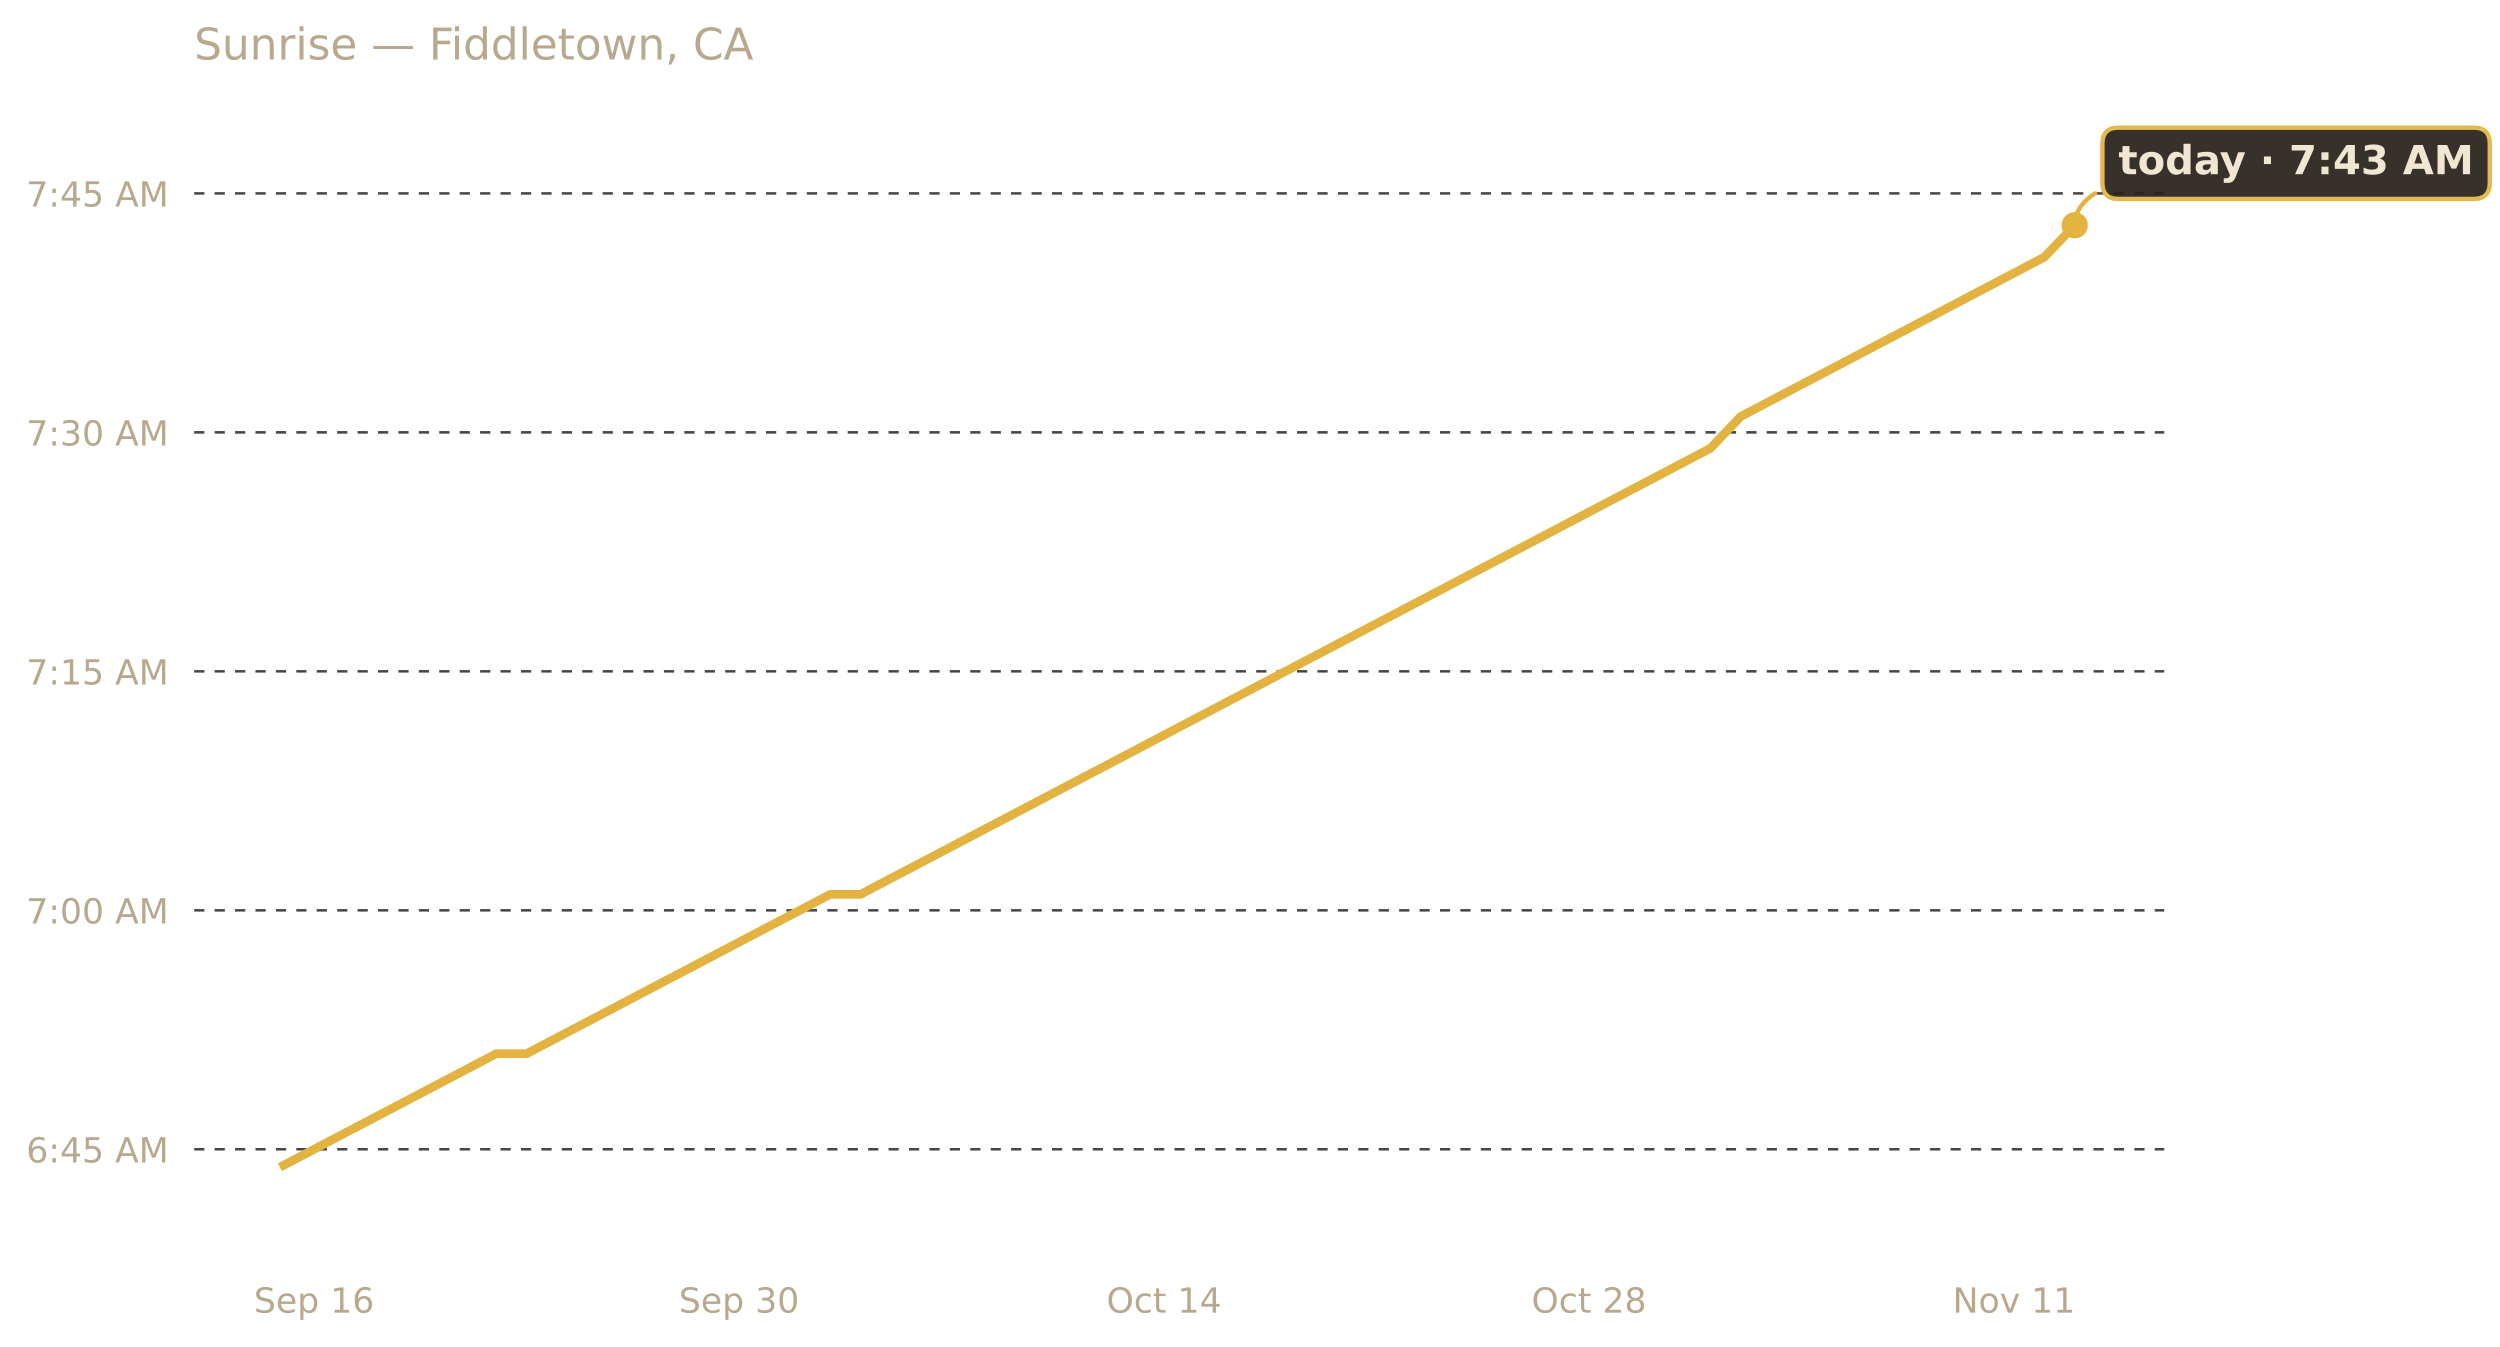
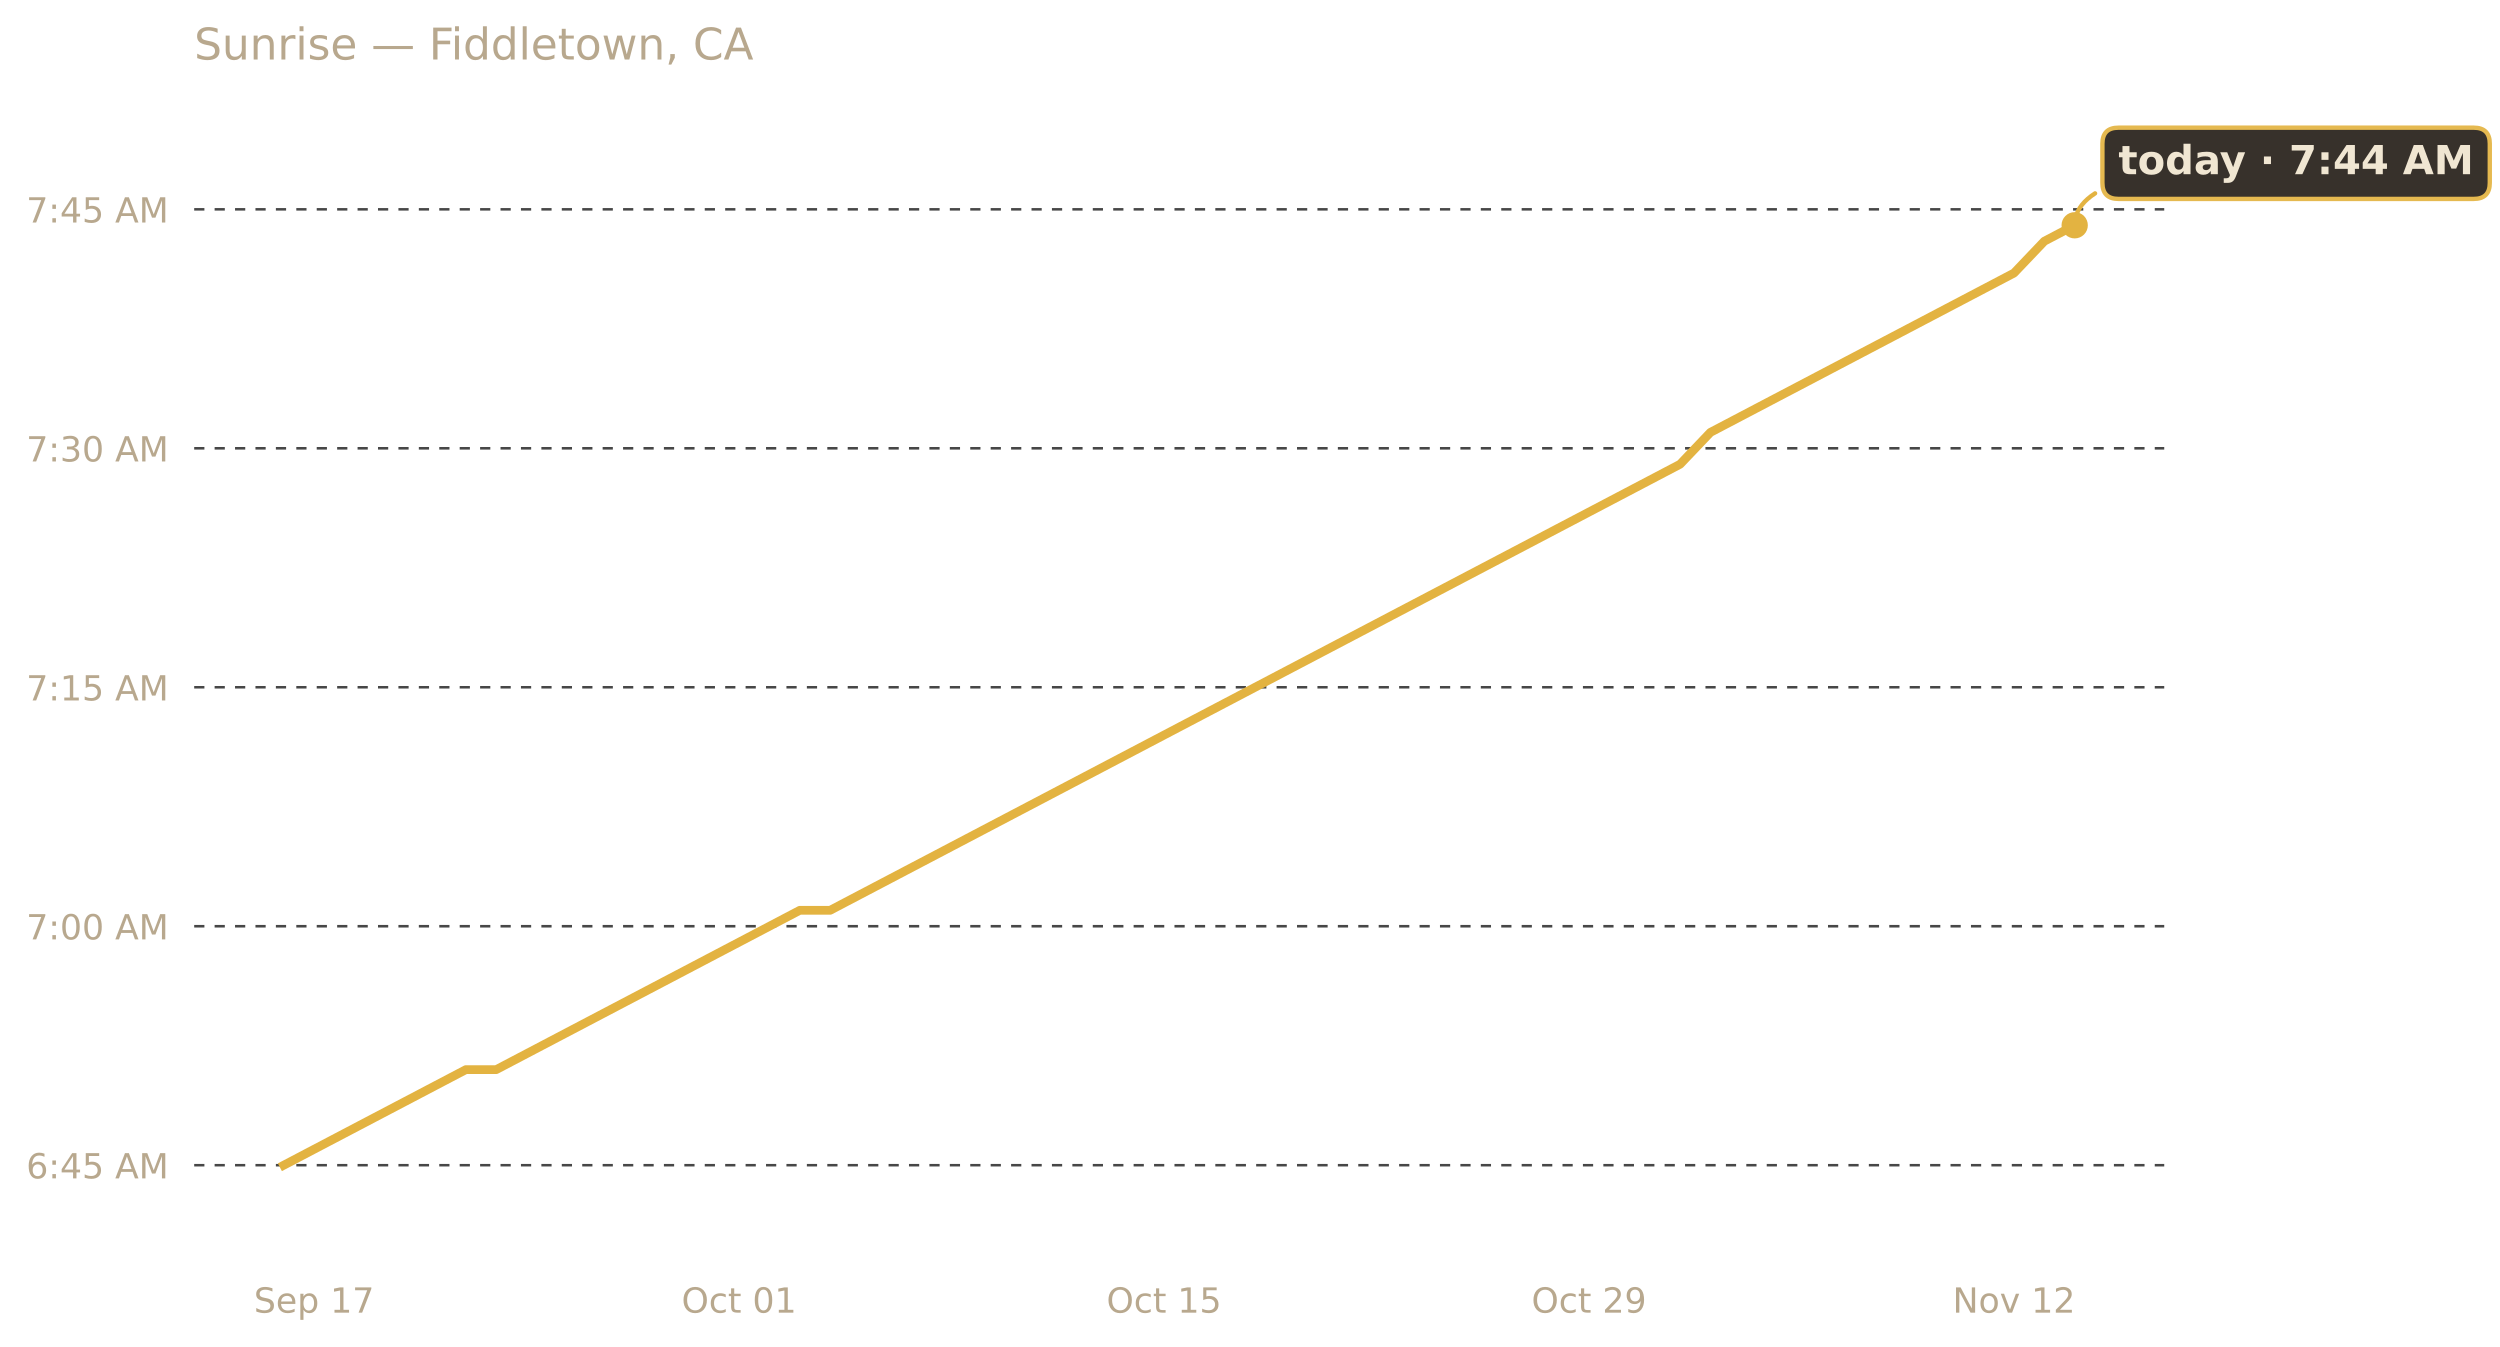
<svg xmlns="http://www.w3.org/2000/svg" xmlns:xlink="http://www.w3.org/1999/xlink" width="685.516pt" height="369.112pt" viewBox="0 0 685.516 369.112" version="1.1">
  <defs>
    <style type="text/css">*{stroke-linejoin: round; stroke-linecap: butt}</style>
  </defs>
  <g id="figure_1">
    <g id="patch_1">
      <path d="M 0 369.112  L 685.516 369.112  L 685.516 0  L 0 0  L 0 369.112  z " style="fill: none; opacity: 0" />
    </g>
    <g id="axes_1">
      <g id="patch_2">
        <path d="M 53.248 345.718  L 593.447 345.718  L 593.447 30.318  L 53.248 30.318  L 53.248 345.718  z " style="fill: none" />
      </g>
      <g id="matplotlib.axis_1">
        <g id="xtick_1">
          <g id="text_1">
            <g style="fill: #b8a88e" transform="translate(69.6183 359.9366) scale(0.095 -0.095)">
              <defs>
                <path id="DejaVuSans-53" d="M 3425 4513  L 3425 3897  Q 3066 4069 2747 4153  Q 2428 4238 2131 4238  Q 1616 4238 1336 4038  Q 1056 3838 1056 3469  Q 1056 3159 1242 3001  Q 1428 2844 1947 2747  L 2328 2669  Q 3034 2534 3370 2195  Q 3706 1856 3706 1288  Q 3706 609 3251 259  Q 2797 -91 1919 -91  Q 1588 -91 1214 -16  Q 841 59 441 206  L 441 856  Q 825 641 1194 531  Q 1563 422 1919 422  Q 2459 422 2753 634  Q 3047 847 3047 1241  Q 3047 1584 2836 1778  Q 2625 1972 2144 2069  L 1759 2144  Q 1053 2284 737 2584  Q 422 2884 422 3419  Q 422 4038 858 4394  Q 1294 4750 2059 4750  Q 2388 4750 2728 4690  Q 3069 4631 3425 4513  z " transform="scale(0.015625)" />
                <path id="DejaVuSans-65" d="M 3597 1894  L 3597 1613  L 953 1613  Q 991 1019 1311 708  Q 1631 397 2203 397  Q 2534 397 2845 478  Q 3156 559 3463 722  L 3463 178  Q 3153 47 2828 -22  Q 2503 -91 2169 -91  Q 1331 -91 842 396  Q 353 884 353 1716  Q 353 2575 817 3079  Q 1281 3584 2069 3584  Q 2775 3584 3186 3129  Q 3597 2675 3597 1894  z M 3022 2063  Q 3016 2534 2758 2815  Q 2500 3097 2075 3097  Q 1594 3097 1305 2825  Q 1016 2553 972 2059  L 3022 2063  z " transform="scale(0.015625)" />
                <path id="DejaVuSans-70" d="M 1159 525  L 1159 -1331  L 581 -1331  L 581 3500  L 1159 3500  L 1159 2969  Q 1341 3281 1617 3432  Q 1894 3584 2278 3584  Q 2916 3584 3314 3078  Q 3713 2572 3713 1747  Q 3713 922 3314 415  Q 2916 -91 2278 -91  Q 1894 -91 1617 61  Q 1341 213 1159 525  z M 3116 1747  Q 3116 2381 2855 2742  Q 2594 3103 2138 3103  Q 1681 3103 1420 2742  Q 1159 2381 1159 1747  Q 1159 1113 1420 752  Q 1681 391 2138 391  Q 2594 391 2855 752  Q 3116 1113 3116 1747  z " transform="scale(0.015625)" />
                <path id="DejaVuSans-20" transform="scale(0.015625)" />
                <path id="DejaVuSans-31" d="M 794 531  L 1825 531  L 1825 4091  L 703 3866  L 703 4441  L 1819 4666  L 2450 4666  L 2450 531  L 3481 531  L 3481 0  L 794 0  L 794 531  z " transform="scale(0.015625)" />
-                 <path id="DejaVuSans-36" d="M 2113 2584  Q 1688 2584 1439 2293  Q 1191 2003 1191 1497  Q 1191 994 1439 701  Q 1688 409 2113 409  Q 2538 409 2786 701  Q 3034 994 3034 1497  Q 3034 2003 2786 2293  Q 2538 2584 2113 2584  z M 3366 4563  L 3366 3988  Q 3128 4100 2886 4159  Q 2644 4219 2406 4219  Q 1781 4219 1451 3797  Q 1122 3375 1075 2522  Q 1259 2794 1537 2939  Q 1816 3084 2150 3084  Q 2853 3084 3261 2657  Q 3669 2231 3669 1497  Q 3669 778 3244 343  Q 2819 -91 2113 -91  Q 1303 -91 875 529  Q 447 1150 447 2328  Q 447 3434 972 4092  Q 1497 4750 2381 4750  Q 2619 4750 2861 4703  Q 3103 4656 3366 4563  z " transform="scale(0.015625)" />
+                 <path id="DejaVuSans-37" d="M 525 4666  L 3525 4666  L 3525 4397  L 1831 0  L 1172 0  L 2766 4134  L 525 4134  L 525 4666  z " transform="scale(0.015625)" />
              </defs>
              <use xlink:href="#DejaVuSans-53" />
              <use xlink:href="#DejaVuSans-65" x="63.477" />
              <use xlink:href="#DejaVuSans-70" x="125" />
              <use xlink:href="#DejaVuSans-20" x="188.477" />
              <use xlink:href="#DejaVuSans-31" x="220.264" />
-               <use xlink:href="#DejaVuSans-36" x="283.887" />
+               <use xlink:href="#DejaVuSans-37" x="283.887" />
            </g>
          </g>
        </g>
        <g id="xtick_2">
          <g id="text_2">
-             <g style="fill: #b8a88e" transform="translate(186.1481 359.9366) scale(0.095 -0.095)">
-               <defs>
-                 <path id="DejaVuSans-33" d="M 2597 2516  Q 3050 2419 3304 2112  Q 3559 1806 3559 1356  Q 3559 666 3084 287  Q 2609 -91 1734 -91  Q 1441 -91 1130 -33  Q 819 25 488 141  L 488 750  Q 750 597 1062 519  Q 1375 441 1716 441  Q 2309 441 2620 675  Q 2931 909 2931 1356  Q 2931 1769 2642 2001  Q 2353 2234 1838 2234  L 1294 2234  L 1294 2753  L 1863 2753  Q 2328 2753 2575 2939  Q 2822 3125 2822 3475  Q 2822 3834 2567 4026  Q 2313 4219 1838 4219  Q 1578 4219 1281 4162  Q 984 4106 628 3988  L 628 4550  Q 988 4650 1302 4700  Q 1616 4750 1894 4750  Q 2613 4750 3031 4423  Q 3450 4097 3450 3541  Q 3450 3153 3228 2886  Q 3006 2619 2597 2516  z " transform="scale(0.015625)" />
+             <g style="fill: #b8a88e" transform="translate(186.8889 359.9366) scale(0.095 -0.095)">
+               <defs>
+                 <path id="DejaVuSans-4f" d="M 2522 4238  Q 1834 4238 1429 3725  Q 1025 3213 1025 2328  Q 1025 1447 1429 934  Q 1834 422 2522 422  Q 3209 422 3611 934  Q 4013 1447 4013 2328  Q 4013 3213 3611 3725  Q 3209 4238 2522 4238  z M 2522 4750  Q 3503 4750 4090 4092  Q 4678 3434 4678 2328  Q 4678 1225 4090 567  Q 3503 -91 2522 -91  Q 1538 -91 948 565  Q 359 1222 359 2328  Q 359 3434 948 4092  Q 1538 4750 2522 4750  z " transform="scale(0.015625)" />
+                 <path id="DejaVuSans-63" d="M 3122 3366  L 3122 2828  Q 2878 2963 2633 3030  Q 2388 3097 2138 3097  Q 1578 3097 1268 2742  Q 959 2388 959 1747  Q 959 1106 1268 751  Q 1578 397 2138 397  Q 2388 397 2633 464  Q 2878 531 3122 666  L 3122 134  Q 2881 22 2623 -34  Q 2366 -91 2075 -91  Q 1284 -91 818 406  Q 353 903 353 1747  Q 353 2603 823 3093  Q 1294 3584 2113 3584  Q 2378 3584 2631 3529  Q 2884 3475 3122 3366  z " transform="scale(0.015625)" />
+                 <path id="DejaVuSans-74" d="M 1172 4494  L 1172 3500  L 2356 3500  L 2356 3053  L 1172 3053  L 1172 1153  Q 1172 725 1289 603  Q 1406 481 1766 481  L 2356 481  L 2356 0  L 1766 0  Q 1100 0 847 248  Q 594 497 594 1153  L 594 3053  L 172 3053  L 172 3500  L 594 3500  L 594 4494  L 1172 4494  z " transform="scale(0.015625)" />
                <path id="DejaVuSans-30" d="M 2034 4250  Q 1547 4250 1301 3770  Q 1056 3291 1056 2328  Q 1056 1369 1301 889  Q 1547 409 2034 409  Q 2525 409 2770 889  Q 3016 1369 3016 2328  Q 3016 3291 2770 3770  Q 2525 4250 2034 4250  z M 2034 4750  Q 2819 4750 3233 4129  Q 3647 3509 3647 2328  Q 3647 1150 3233 529  Q 2819 -91 2034 -91  Q 1250 -91 836 529  Q 422 1150 422 2328  Q 422 3509 836 4129  Q 1250 4750 2034 4750  z " transform="scale(0.015625)" />
              </defs>
-               <use xlink:href="#DejaVuSans-53" />
-               <use xlink:href="#DejaVuSans-65" x="63.477" />
-               <use xlink:href="#DejaVuSans-70" x="125" />
-               <use xlink:href="#DejaVuSans-20" x="188.477" />
-               <use xlink:href="#DejaVuSans-33" x="220.264" />
-               <use xlink:href="#DejaVuSans-30" x="283.887" />
+               <use xlink:href="#DejaVuSans-4f" />
+               <use xlink:href="#DejaVuSans-63" x="78.711" />
+               <use xlink:href="#DejaVuSans-74" x="133.691" />
+               <use xlink:href="#DejaVuSans-20" x="172.9" />
+               <use xlink:href="#DejaVuSans-30" x="204.688" />
+               <use xlink:href="#DejaVuSans-31" x="268.311" />
            </g>
          </g>
        </g>
        <g id="xtick_3">
          <g id="text_3">
            <g style="fill: #b8a88e" transform="translate(303.4187 359.9366) scale(0.095 -0.095)">
              <defs>
-                 <path id="DejaVuSans-4f" d="M 2522 4238  Q 1834 4238 1429 3725  Q 1025 3213 1025 2328  Q 1025 1447 1429 934  Q 1834 422 2522 422  Q 3209 422 3611 934  Q 4013 1447 4013 2328  Q 4013 3213 3611 3725  Q 3209 4238 2522 4238  z M 2522 4750  Q 3503 4750 4090 4092  Q 4678 3434 4678 2328  Q 4678 1225 4090 567  Q 3503 -91 2522 -91  Q 1538 -91 948 565  Q 359 1222 359 2328  Q 359 3434 948 4092  Q 1538 4750 2522 4750  z " transform="scale(0.015625)" />
-                 <path id="DejaVuSans-63" d="M 3122 3366  L 3122 2828  Q 2878 2963 2633 3030  Q 2388 3097 2138 3097  Q 1578 3097 1268 2742  Q 959 2388 959 1747  Q 959 1106 1268 751  Q 1578 397 2138 397  Q 2388 397 2633 464  Q 2878 531 3122 666  L 3122 134  Q 2881 22 2623 -34  Q 2366 -91 2075 -91  Q 1284 -91 818 406  Q 353 903 353 1747  Q 353 2603 823 3093  Q 1294 3584 2113 3584  Q 2378 3584 2631 3529  Q 2884 3475 3122 3366  z " transform="scale(0.015625)" />
-                 <path id="DejaVuSans-74" d="M 1172 4494  L 1172 3500  L 2356 3500  L 2356 3053  L 1172 3053  L 1172 1153  Q 1172 725 1289 603  Q 1406 481 1766 481  L 2356 481  L 2356 0  L 1766 0  Q 1100 0 847 248  Q 594 497 594 1153  L 594 3053  L 172 3053  L 172 3500  L 594 3500  L 594 4494  L 1172 4494  z " transform="scale(0.015625)" />
-                 <path id="DejaVuSans-34" d="M 2419 4116  L 825 1625  L 2419 1625  L 2419 4116  z M 2253 4666  L 3047 4666  L 3047 1625  L 3713 1625  L 3713 1100  L 3047 1100  L 3047 0  L 2419 0  L 2419 1100  L 313 1100  L 313 1709  L 2253 4666  z " transform="scale(0.015625)" />
+                 <path id="DejaVuSans-35" d="M 691 4666  L 3169 4666  L 3169 4134  L 1269 4134  L 1269 2991  Q 1406 3038 1543 3061  Q 1681 3084 1819 3084  Q 2600 3084 3056 2656  Q 3513 2228 3513 1497  Q 3513 744 3044 326  Q 2575 -91 1722 -91  Q 1428 -91 1123 -41  Q 819 9 494 109  L 494 744  Q 775 591 1075 516  Q 1375 441 1709 441  Q 2250 441 2565 725  Q 2881 1009 2881 1497  Q 2881 1984 2565 2268  Q 2250 2553 1709 2553  Q 1456 2553 1204 2497  Q 953 2441 691 2322  L 691 4666  z " transform="scale(0.015625)" />
              </defs>
              <use xlink:href="#DejaVuSans-4f" />
              <use xlink:href="#DejaVuSans-63" x="78.711" />
              <use xlink:href="#DejaVuSans-74" x="133.691" />
              <use xlink:href="#DejaVuSans-20" x="172.9" />
              <use xlink:href="#DejaVuSans-31" x="204.688" />
-               <use xlink:href="#DejaVuSans-34" x="268.311" />
+               <use xlink:href="#DejaVuSans-35" x="268.311" />
            </g>
          </g>
        </g>
        <g id="xtick_4">
          <g id="text_4">
            <g style="fill: #b8a88e" transform="translate(419.9486 359.9366) scale(0.095 -0.095)">
              <defs>
                <path id="DejaVuSans-32" d="M 1228 531  L 3431 531  L 3431 0  L 469 0  L 469 531  Q 828 903 1448 1529  Q 2069 2156 2228 2338  Q 2531 2678 2651 2914  Q 2772 3150 2772 3378  Q 2772 3750 2511 3984  Q 2250 4219 1831 4219  Q 1534 4219 1204 4116  Q 875 4013 500 3803  L 500 4441  Q 881 4594 1212 4672  Q 1544 4750 1819 4750  Q 2544 4750 2975 4387  Q 3406 4025 3406 3419  Q 3406 3131 3298 2873  Q 3191 2616 2906 2266  Q 2828 2175 2409 1742  Q 1991 1309 1228 531  z " transform="scale(0.015625)" />
-                 <path id="DejaVuSans-38" d="M 2034 2216  Q 1584 2216 1326 1975  Q 1069 1734 1069 1313  Q 1069 891 1326 650  Q 1584 409 2034 409  Q 2484 409 2743 651  Q 3003 894 3003 1313  Q 3003 1734 2745 1975  Q 2488 2216 2034 2216  z M 1403 2484  Q 997 2584 770 2862  Q 544 3141 544 3541  Q 544 4100 942 4425  Q 1341 4750 2034 4750  Q 2731 4750 3128 4425  Q 3525 4100 3525 3541  Q 3525 3141 3298 2862  Q 3072 2584 2669 2484  Q 3125 2378 3379 2068  Q 3634 1759 3634 1313  Q 3634 634 3220 271  Q 2806 -91 2034 -91  Q 1263 -91 848 271  Q 434 634 434 1313  Q 434 1759 690 2068  Q 947 2378 1403 2484  z M 1172 3481  Q 1172 3119 1398 2916  Q 1625 2713 2034 2713  Q 2441 2713 2670 2916  Q 2900 3119 2900 3481  Q 2900 3844 2670 4047  Q 2441 4250 2034 4250  Q 1625 4250 1398 4047  Q 1172 3844 1172 3481  z " transform="scale(0.015625)" />
+                 <path id="DejaVuSans-39" d="M 703 97  L 703 672  Q 941 559 1184 500  Q 1428 441 1663 441  Q 2288 441 2617 861  Q 2947 1281 2994 2138  Q 2813 1869 2534 1725  Q 2256 1581 1919 1581  Q 1219 1581 811 2004  Q 403 2428 403 3163  Q 403 3881 828 4315  Q 1253 4750 1959 4750  Q 2769 4750 3195 4129  Q 3622 3509 3622 2328  Q 3622 1225 3098 567  Q 2575 -91 1691 -91  Q 1453 -91 1209 -44  Q 966 3 703 97  z M 1959 2075  Q 2384 2075 2632 2365  Q 2881 2656 2881 3163  Q 2881 3666 2632 3958  Q 2384 4250 1959 4250  Q 1534 4250 1286 3958  Q 1038 3666 1038 3163  Q 1038 2656 1286 2365  Q 1534 2075 1959 2075  z " transform="scale(0.015625)" />
              </defs>
              <use xlink:href="#DejaVuSans-4f" />
              <use xlink:href="#DejaVuSans-63" x="78.711" />
              <use xlink:href="#DejaVuSans-74" x="133.691" />
              <use xlink:href="#DejaVuSans-20" x="172.9" />
              <use xlink:href="#DejaVuSans-32" x="204.688" />
-               <use xlink:href="#DejaVuSans-38" x="268.311" />
+               <use xlink:href="#DejaVuSans-39" x="268.311" />
            </g>
          </g>
        </g>
        <g id="xtick_5">
          <g id="text_5">
            <g style="fill: #b8a88e" transform="translate(535.42 359.9366) scale(0.095 -0.095)">
              <defs>
                <path id="DejaVuSans-4e" d="M 628 4666  L 1478 4666  L 3547 763  L 3547 4666  L 4159 4666  L 4159 0  L 3309 0  L 1241 3903  L 1241 0  L 628 0  L 628 4666  z " transform="scale(0.015625)" />
                <path id="DejaVuSans-6f" d="M 1959 3097  Q 1497 3097 1228 2736  Q 959 2375 959 1747  Q 959 1119 1226 758  Q 1494 397 1959 397  Q 2419 397 2687 759  Q 2956 1122 2956 1747  Q 2956 2369 2687 2733  Q 2419 3097 1959 3097  z M 1959 3584  Q 2709 3584 3137 3096  Q 3566 2609 3566 1747  Q 3566 888 3137 398  Q 2709 -91 1959 -91  Q 1206 -91 779 398  Q 353 888 353 1747  Q 353 2609 779 3096  Q 1206 3584 1959 3584  z " transform="scale(0.015625)" />
                <path id="DejaVuSans-76" d="M 191 3500  L 800 3500  L 1894 563  L 2988 3500  L 3597 3500  L 2284 0  L 1503 0  L 191 3500  z " transform="scale(0.015625)" />
              </defs>
              <use xlink:href="#DejaVuSans-4e" />
              <use xlink:href="#DejaVuSans-6f" x="74.805" />
              <use xlink:href="#DejaVuSans-76" x="135.986" />
              <use xlink:href="#DejaVuSans-20" x="195.166" />
              <use xlink:href="#DejaVuSans-31" x="226.953" />
-               <use xlink:href="#DejaVuSans-31" x="290.576" />
+               <use xlink:href="#DejaVuSans-32" x="290.576" />
            </g>
          </g>
        </g>
      </g>
      <g id="matplotlib.axis_2">
        <g id="ytick_1">
          <g id="line2d_1">
-             <path d="M 53.248 315.139  L 593.447 315.139  " clip-path="url(#p222e9ce7f9)" style="fill: none; stroke-dasharray: 2.8,2.8; stroke-dashoffset: 0; stroke: #474747; stroke-width: 0.7" />
+             <path d="M 53.248 319.508  L 593.447 319.508  " clip-path="url(#pe369f963b2)" style="fill: none; stroke-dasharray: 2.8,2.8; stroke-dashoffset: 0; stroke: #474747; stroke-width: 0.7" />
          </g>
          <g id="text_6">
-             <g style="fill: #b8a88e" transform="translate(7.2 318.7484) scale(0.095 -0.095)">
-               <defs>
+             <g style="fill: #b8a88e" transform="translate(7.2 323.1169) scale(0.095 -0.095)">
+               <defs>
+                 <path id="DejaVuSans-36" d="M 2113 2584  Q 1688 2584 1439 2293  Q 1191 2003 1191 1497  Q 1191 994 1439 701  Q 1688 409 2113 409  Q 2538 409 2786 701  Q 3034 994 3034 1497  Q 3034 2003 2786 2293  Q 2538 2584 2113 2584  z M 3366 4563  L 3366 3988  Q 3128 4100 2886 4159  Q 2644 4219 2406 4219  Q 1781 4219 1451 3797  Q 1122 3375 1075 2522  Q 1259 2794 1537 2939  Q 1816 3084 2150 3084  Q 2853 3084 3261 2657  Q 3669 2231 3669 1497  Q 3669 778 3244 343  Q 2819 -91 2113 -91  Q 1303 -91 875 529  Q 447 1150 447 2328  Q 447 3434 972 4092  Q 1497 4750 2381 4750  Q 2619 4750 2861 4703  Q 3103 4656 3366 4563  z " transform="scale(0.015625)" />
                <path id="DejaVuSans-3a" d="M 750 794  L 1409 794  L 1409 0  L 750 0  L 750 794  z M 750 3309  L 1409 3309  L 1409 2516  L 750 2516  L 750 3309  z " transform="scale(0.015625)" />
-                 <path id="DejaVuSans-35" d="M 691 4666  L 3169 4666  L 3169 4134  L 1269 4134  L 1269 2991  Q 1406 3038 1543 3061  Q 1681 3084 1819 3084  Q 2600 3084 3056 2656  Q 3513 2228 3513 1497  Q 3513 744 3044 326  Q 2575 -91 1722 -91  Q 1428 -91 1123 -41  Q 819 9 494 109  L 494 744  Q 775 591 1075 516  Q 1375 441 1709 441  Q 2250 441 2565 725  Q 2881 1009 2881 1497  Q 2881 1984 2565 2268  Q 2250 2553 1709 2553  Q 1456 2553 1204 2497  Q 953 2441 691 2322  L 691 4666  z " transform="scale(0.015625)" />
+                 <path id="DejaVuSans-34" d="M 2419 4116  L 825 1625  L 2419 1625  L 2419 4116  z M 2253 4666  L 3047 4666  L 3047 1625  L 3713 1625  L 3713 1100  L 3047 1100  L 3047 0  L 2419 0  L 2419 1100  L 313 1100  L 313 1709  L 2253 4666  z " transform="scale(0.015625)" />
                <path id="DejaVuSans-41" d="M 2188 4044  L 1331 1722  L 3047 1722  L 2188 4044  z M 1831 4666  L 2547 4666  L 4325 0  L 3669 0  L 3244 1197  L 1141 1197  L 716 0  L 50 0  L 1831 4666  z " transform="scale(0.015625)" />
                <path id="DejaVuSans-4d" d="M 628 4666  L 1569 4666  L 2759 1491  L 3956 4666  L 4897 4666  L 4897 0  L 4281 0  L 4281 4097  L 3078 897  L 2444 897  L 1241 4097  L 1241 0  L 628 0  L 628 4666  z " transform="scale(0.015625)" />
              </defs>
              <use xlink:href="#DejaVuSans-36" />
              <use xlink:href="#DejaVuSans-3a" x="63.623" />
              <use xlink:href="#DejaVuSans-34" x="97.314" />
              <use xlink:href="#DejaVuSans-35" x="160.938" />
              <use xlink:href="#DejaVuSans-20" x="224.561" />
              <use xlink:href="#DejaVuSans-41" x="256.348" />
              <use xlink:href="#DejaVuSans-4d" x="324.756" />
            </g>
          </g>
        </g>
        <g id="ytick_2">
          <g id="line2d_2">
-             <path d="M 53.248 249.613  L 593.447 249.613  " clip-path="url(#p222e9ce7f9)" style="fill: none; stroke-dasharray: 2.8,2.8; stroke-dashoffset: 0; stroke: #474747; stroke-width: 0.7" />
+             <path d="M 53.248 253.981  L 593.447 253.981  " clip-path="url(#pe369f963b2)" style="fill: none; stroke-dasharray: 2.8,2.8; stroke-dashoffset: 0; stroke: #474747; stroke-width: 0.7" />
          </g>
          <g id="text_7">
-             <g style="fill: #b8a88e" transform="translate(7.2 253.2221) scale(0.095 -0.095)">
-               <defs>
-                 <path id="DejaVuSans-37" d="M 525 4666  L 3525 4666  L 3525 4397  L 1831 0  L 1172 0  L 2766 4134  L 525 4134  L 525 4666  z " transform="scale(0.015625)" />
-               </defs>
+             <g style="fill: #b8a88e" transform="translate(7.2 257.5905) scale(0.095 -0.095)">
              <use xlink:href="#DejaVuSans-37" />
              <use xlink:href="#DejaVuSans-3a" x="63.623" />
              <use xlink:href="#DejaVuSans-30" x="97.314" />
              <use xlink:href="#DejaVuSans-30" x="160.938" />
              <use xlink:href="#DejaVuSans-20" x="224.561" />
              <use xlink:href="#DejaVuSans-41" x="256.348" />
              <use xlink:href="#DejaVuSans-4d" x="324.756" />
            </g>
          </g>
        </g>
        <g id="ytick_3">
          <g id="line2d_3">
-             <path d="M 53.248 184.087  L 593.447 184.087  " clip-path="url(#p222e9ce7f9)" style="fill: none; stroke-dasharray: 2.8,2.8; stroke-dashoffset: 0; stroke: #474747; stroke-width: 0.7" />
+             <path d="M 53.248 188.455  L 593.447 188.455  " clip-path="url(#pe369f963b2)" style="fill: none; stroke-dasharray: 2.8,2.8; stroke-dashoffset: 0; stroke: #474747; stroke-width: 0.7" />
          </g>
          <g id="text_8">
-             <g style="fill: #b8a88e" transform="translate(7.2 187.6958) scale(0.095 -0.095)">
+             <g style="fill: #b8a88e" transform="translate(7.2 192.0642) scale(0.095 -0.095)">
              <use xlink:href="#DejaVuSans-37" />
              <use xlink:href="#DejaVuSans-3a" x="63.623" />
              <use xlink:href="#DejaVuSans-31" x="97.314" />
              <use xlink:href="#DejaVuSans-35" x="160.938" />
              <use xlink:href="#DejaVuSans-20" x="224.561" />
              <use xlink:href="#DejaVuSans-41" x="256.348" />
              <use xlink:href="#DejaVuSans-4d" x="324.756" />
            </g>
          </g>
        </g>
        <g id="ytick_4">
          <g id="line2d_4">
-             <path d="M 53.248 118.56  L 593.447 118.56  " clip-path="url(#p222e9ce7f9)" style="fill: none; stroke-dasharray: 2.8,2.8; stroke-dashoffset: 0; stroke: #474747; stroke-width: 0.7" />
+             <path d="M 53.248 122.929  L 593.447 122.929  " clip-path="url(#pe369f963b2)" style="fill: none; stroke-dasharray: 2.8,2.8; stroke-dashoffset: 0; stroke: #474747; stroke-width: 0.7" />
          </g>
          <g id="text_9">
-             <g style="fill: #b8a88e" transform="translate(7.2 122.1695) scale(0.095 -0.095)">
+             <g style="fill: #b8a88e" transform="translate(7.2 126.5379) scale(0.095 -0.095)">
+               <defs>
+                 <path id="DejaVuSans-33" d="M 2597 2516  Q 3050 2419 3304 2112  Q 3559 1806 3559 1356  Q 3559 666 3084 287  Q 2609 -91 1734 -91  Q 1441 -91 1130 -33  Q 819 25 488 141  L 488 750  Q 750 597 1062 519  Q 1375 441 1716 441  Q 2309 441 2620 675  Q 2931 909 2931 1356  Q 2931 1769 2642 2001  Q 2353 2234 1838 2234  L 1294 2234  L 1294 2753  L 1863 2753  Q 2328 2753 2575 2939  Q 2822 3125 2822 3475  Q 2822 3834 2567 4026  Q 2313 4219 1838 4219  Q 1578 4219 1281 4162  Q 984 4106 628 3988  L 628 4550  Q 988 4650 1302 4700  Q 1616 4750 1894 4750  Q 2613 4750 3031 4423  Q 3450 4097 3450 3541  Q 3450 3153 3228 2886  Q 3006 2619 2597 2516  z " transform="scale(0.015625)" />
+               </defs>
              <use xlink:href="#DejaVuSans-37" />
              <use xlink:href="#DejaVuSans-3a" x="63.623" />
              <use xlink:href="#DejaVuSans-33" x="97.314" />
              <use xlink:href="#DejaVuSans-30" x="160.938" />
              <use xlink:href="#DejaVuSans-20" x="224.561" />
              <use xlink:href="#DejaVuSans-41" x="256.348" />
              <use xlink:href="#DejaVuSans-4d" x="324.756" />
            </g>
          </g>
        </g>
        <g id="ytick_5">
          <g id="line2d_5">
-             <path d="M 53.248 53.034  L 593.447 53.034  " clip-path="url(#p222e9ce7f9)" style="fill: none; stroke-dasharray: 2.8,2.8; stroke-dashoffset: 0; stroke: #474747; stroke-width: 0.7" />
+             <path d="M 53.248 57.402  L 593.447 57.402  " clip-path="url(#pe369f963b2)" style="fill: none; stroke-dasharray: 2.8,2.8; stroke-dashoffset: 0; stroke: #474747; stroke-width: 0.7" />
          </g>
          <g id="text_10">
-             <g style="fill: #b8a88e" transform="translate(7.2 56.64317) scale(0.095 -0.095)">
+             <g style="fill: #b8a88e" transform="translate(7.2 61.01159) scale(0.095 -0.095)">
              <use xlink:href="#DejaVuSans-37" />
              <use xlink:href="#DejaVuSans-3a" x="63.623" />
              <use xlink:href="#DejaVuSans-34" x="97.314" />
              <use xlink:href="#DejaVuSans-35" x="160.938" />
              <use xlink:href="#DejaVuSans-20" x="224.561" />
              <use xlink:href="#DejaVuSans-41" x="256.348" />
              <use xlink:href="#DejaVuSans-4d" x="324.756" />
            </g>
          </g>
        </g>
      </g>
      <g id="line2d_6">
-         <path d="M 77.802 319.508  L 86.126 315.139  L 94.45 310.771  L 102.773 306.402  L 111.097 302.034  L 119.42 297.665  L 127.744 293.297  L 136.067 288.929  L 144.391 288.929  L 152.715 284.56  L 161.038 280.192  L 169.362 275.823  L 177.685 271.455  L 186.009 267.087  L 194.332 262.718  L 202.656 258.35  L 210.979 253.981  L 219.303 249.613  L 227.627 245.244  L 235.95 245.244  L 244.274 240.876  L 252.597 236.508  L 260.921 232.139  L 269.244 227.771  L 277.568 223.402  L 285.891 219.034  L 294.215 214.665  L 302.539 210.297  L 310.862 205.929  L 319.186 201.56  L 327.509 197.192  L 335.833 192.823  L 344.156 188.455  L 352.48 184.087  L 360.804 179.718  L 369.127 175.35  L 377.451 170.981  L 385.774 166.613  L 394.098 162.244  L 402.421 157.876  L 410.745 153.508  L 419.068 149.139  L 427.392 144.771  L 435.716 140.402  L 444.039 136.034  L 452.363 131.665  L 460.686 127.297  L 469.01 122.929  L 477.333 114.192  L 485.657 109.823  L 493.981 105.455  L 502.304 101.087  L 510.628 96.718  L 518.951 92.35  L 527.275 87.981  L 535.598 83.613  L 543.922 79.244  L 552.245 74.876  L 560.569 70.508  L 568.893 61.771  " clip-path="url(#p222e9ce7f9)" style="fill: none; stroke: #e3b341; stroke-width: 2.4; stroke-linecap: square" />
+         <path d="M 77.802 319.508  L 86.126 315.139  L 94.45 310.771  L 102.773 306.402  L 111.097 302.034  L 119.42 297.665  L 127.744 293.297  L 136.067 293.297  L 144.391 288.929  L 152.715 284.56  L 161.038 280.192  L 169.362 275.823  L 177.685 271.455  L 186.009 267.087  L 194.332 262.718  L 202.656 258.35  L 210.979 253.981  L 219.303 249.613  L 227.627 249.613  L 235.95 245.244  L 244.274 240.876  L 252.597 236.508  L 260.921 232.139  L 269.244 227.771  L 277.568 223.402  L 285.891 219.034  L 294.215 214.665  L 302.539 210.297  L 310.862 205.929  L 319.186 201.56  L 327.509 197.192  L 335.833 192.823  L 344.156 188.455  L 352.48 184.087  L 360.804 179.718  L 369.127 175.35  L 377.451 170.981  L 385.774 166.613  L 394.098 162.244  L 402.421 157.876  L 410.745 153.508  L 419.068 149.139  L 427.392 144.771  L 435.716 140.402  L 444.039 136.034  L 452.363 131.665  L 460.686 127.297  L 469.01 118.56  L 477.333 114.192  L 485.657 109.823  L 493.981 105.455  L 502.304 101.087  L 510.628 96.718  L 518.951 92.35  L 527.275 87.981  L 535.598 83.613  L 543.922 79.244  L 552.245 74.876  L 560.569 66.139  L 568.893 61.771  " clip-path="url(#pe369f963b2)" style="fill: none; stroke: #e3b341; stroke-width: 2.4; stroke-linecap: square" />
      </g>
      <g id="patch_3">
        <path d="M 574.481 53.024  Q 570.003 55.902 569.113 59.783  " style="fill: none; stroke: #e3b341; stroke-width: 1.2; stroke-linecap: round" />
      </g>
      <g id="text_11">
        <g id="patch_4">
          <path d="M 580.893 54.544  L 678.316 54.544  Q 682.716 54.544 682.716 50.144  L 682.716 39.412  Q 682.716 35.012 678.316 35.012  L 580.893 35.012  Q 576.493 35.012 576.493 39.412  L 576.493 50.144  Q 576.493 54.544 580.893 54.544  z " style="fill: #262019; opacity: 0.92; stroke: #e3b341; stroke-width: 1.2; stroke-linejoin: miter" />
        </g>
        <g style="fill: #f0e6d2" transform="translate(580.8926 47.77076) scale(0.11 -0.11)">
          <defs>
            <path id="DejaVuSans-Bold-74" d="M 1759 4494  L 1759 3500  L 2913 3500  L 2913 2700  L 1759 2700  L 1759 1216  Q 1759 972 1856 886  Q 1953 800 2241 800  L 2816 800  L 2816 0  L 1856 0  Q 1194 0 917 276  Q 641 553 641 1216  L 641 2700  L 84 2700  L 84 3500  L 641 3500  L 641 4494  L 1759 4494  z " transform="scale(0.015625)" />
            <path id="DejaVuSans-Bold-6f" d="M 2203 2784  Q 1831 2784 1636 2517  Q 1441 2250 1441 1747  Q 1441 1244 1636 976  Q 1831 709 2203 709  Q 2569 709 2762 976  Q 2956 1244 2956 1747  Q 2956 2250 2762 2517  Q 2569 2784 2203 2784  z M 2203 3584  Q 3106 3584 3614 3096  Q 4122 2609 4122 1747  Q 4122 884 3614 396  Q 3106 -91 2203 -91  Q 1297 -91 786 396  Q 275 884 275 1747  Q 275 2609 786 3096  Q 1297 3584 2203 3584  z " transform="scale(0.015625)" />
            <path id="DejaVuSans-Bold-64" d="M 2919 2988  L 2919 4863  L 4044 4863  L 4044 0  L 2919 0  L 2919 506  Q 2688 197 2409 53  Q 2131 -91 1766 -91  Q 1119 -91 703 423  Q 288 938 288 1747  Q 288 2556 703 3070  Q 1119 3584 1766 3584  Q 2128 3584 2408 3439  Q 2688 3294 2919 2988  z M 2181 722  Q 2541 722 2730 984  Q 2919 1247 2919 1747  Q 2919 2247 2730 2509  Q 2541 2772 2181 2772  Q 1825 2772 1636 2509  Q 1447 2247 1447 1747  Q 1447 1247 1636 984  Q 1825 722 2181 722  z " transform="scale(0.015625)" />
            <path id="DejaVuSans-Bold-61" d="M 2106 1575  Q 1756 1575 1579 1456  Q 1403 1338 1403 1106  Q 1403 894 1545 773  Q 1688 653 1941 653  Q 2256 653 2472 879  Q 2688 1106 2688 1447  L 2688 1575  L 2106 1575  z M 3816 1997  L 3816 0  L 2688 0  L 2688 519  Q 2463 200 2181 54  Q 1900 -91 1497 -91  Q 953 -91 614 226  Q 275 544 275 1050  Q 275 1666 698 1953  Q 1122 2241 2028 2241  L 2688 2241  L 2688 2328  Q 2688 2594 2478 2717  Q 2269 2841 1825 2841  Q 1466 2841 1156 2769  Q 847 2697 581 2553  L 581 3406  Q 941 3494 1303 3539  Q 1666 3584 2028 3584  Q 2975 3584 3395 3211  Q 3816 2838 3816 1997  z " transform="scale(0.015625)" />
            <path id="DejaVuSans-Bold-79" d="M 78 3500  L 1197 3500  L 2138 1125  L 2938 3500  L 4056 3500  L 2584 -331  Q 2363 -916 2067 -1148  Q 1772 -1381 1288 -1381  L 641 -1381  L 641 -647  L 991 -647  Q 1275 -647 1404 -556  Q 1534 -466 1606 -231  L 1638 -134  L 78 3500  z " transform="scale(0.015625)" />
            <path id="DejaVuSans-Bold-20" transform="scale(0.015625)" />
            <path id="DejaVuSans-Bold-b7" d="M 653 2828  L 1778 2828  L 1778 1619  L 653 1619  L 653 2828  z " transform="scale(0.015625)" />
            <path id="DejaVuSans-Bold-37" d="M 428 4666  L 3944 4666  L 3944 3988  L 2125 0  L 953 0  L 2675 3781  L 428 3781  L 428 4666  z " transform="scale(0.015625)" />
            <path id="DejaVuSans-Bold-3a" d="M 716 3500  L 1844 3500  L 1844 2291  L 716 2291  L 716 3500  z M 716 1209  L 1844 1209  L 1844 0  L 716 0  L 716 1209  z " transform="scale(0.015625)" />
            <path id="DejaVuSans-Bold-34" d="M 2356 3675  L 1038 1722  L 2356 1722  L 2356 3675  z M 2156 4666  L 3494 4666  L 3494 1722  L 4159 1722  L 4159 850  L 3494 850  L 3494 0  L 2356 0  L 2356 850  L 288 850  L 288 1881  L 2156 4666  z " transform="scale(0.015625)" />
-             <path id="DejaVuSans-Bold-33" d="M 2981 2516  Q 3453 2394 3698 2092  Q 3944 1791 3944 1325  Q 3944 631 3412 270  Q 2881 -91 1863 -91  Q 1503 -91 1142 -33  Q 781 25 428 141  L 428 1069  Q 766 900 1098 814  Q 1431 728 1753 728  Q 2231 728 2486 893  Q 2741 1059 2741 1369  Q 2741 1688 2480 1852  Q 2219 2016 1709 2016  L 1228 2016  L 1228 2791  L 1734 2791  Q 2188 2791 2409 2933  Q 2631 3075 2631 3366  Q 2631 3634 2415 3781  Q 2200 3928 1806 3928  Q 1516 3928 1219 3862  Q 922 3797 628 3669  L 628 4550  Q 984 4650 1334 4700  Q 1684 4750 2022 4750  Q 2931 4750 3382 4451  Q 3834 4153 3834 3553  Q 3834 3144 3618 2883  Q 3403 2622 2981 2516  z " transform="scale(0.015625)" />
            <path id="DejaVuSans-Bold-41" d="M 3419 850  L 1538 850  L 1241 0  L 31 0  L 1759 4666  L 3194 4666  L 4922 0  L 3713 0  L 3419 850  z M 1838 1716  L 3116 1716  L 2478 3572  L 1838 1716  z " transform="scale(0.015625)" />
            <path id="DejaVuSans-Bold-4d" d="M 588 4666  L 2119 4666  L 3181 2169  L 4250 4666  L 5778 4666  L 5778 0  L 4641 0  L 4641 3413  L 3566 897  L 2803 897  L 1728 3413  L 1728 0  L 588 0  L 588 4666  z " transform="scale(0.015625)" />
          </defs>
          <use xlink:href="#DejaVuSans-Bold-74" />
          <use xlink:href="#DejaVuSans-Bold-6f" x="47.803" />
          <use xlink:href="#DejaVuSans-Bold-64" x="116.504" />
          <use xlink:href="#DejaVuSans-Bold-61" x="188.086" />
          <use xlink:href="#DejaVuSans-Bold-79" x="252.441" />
          <use xlink:href="#DejaVuSans-Bold-20" x="317.627" />
          <use xlink:href="#DejaVuSans-Bold-b7" x="352.441" />
          <use xlink:href="#DejaVuSans-Bold-20" x="390.43" />
          <use xlink:href="#DejaVuSans-Bold-37" x="425.244" />
          <use xlink:href="#DejaVuSans-Bold-3a" x="494.824" />
          <use xlink:href="#DejaVuSans-Bold-34" x="534.814" />
-           <use xlink:href="#DejaVuSans-Bold-33" x="604.395" />
+           <use xlink:href="#DejaVuSans-Bold-34" x="604.395" />
          <use xlink:href="#DejaVuSans-Bold-20" x="673.975" />
          <use xlink:href="#DejaVuSans-Bold-41" x="708.789" />
          <use xlink:href="#DejaVuSans-Bold-4d" x="786.182" />
        </g>
      </g>
      <g id="text_12">
        <g style="fill: #b8a88e" transform="translate(53.24797 16.31812) scale(0.12 -0.12)">
          <defs>
            <path id="DejaVuSans-75" d="M 544 1381  L 544 3500  L 1119 3500  L 1119 1403  Q 1119 906 1312 657  Q 1506 409 1894 409  Q 2359 409 2629 706  Q 2900 1003 2900 1516  L 2900 3500  L 3475 3500  L 3475 0  L 2900 0  L 2900 538  Q 2691 219 2414 64  Q 2138 -91 1772 -91  Q 1169 -91 856 284  Q 544 659 544 1381  z M 1991 3584  L 1991 3584  z " transform="scale(0.015625)" />
            <path id="DejaVuSans-6e" d="M 3513 2113  L 3513 0  L 2938 0  L 2938 2094  Q 2938 2591 2744 2837  Q 2550 3084 2163 3084  Q 1697 3084 1428 2787  Q 1159 2491 1159 1978  L 1159 0  L 581 0  L 581 3500  L 1159 3500  L 1159 2956  Q 1366 3272 1645 3428  Q 1925 3584 2291 3584  Q 2894 3584 3203 3211  Q 3513 2838 3513 2113  z " transform="scale(0.015625)" />
            <path id="DejaVuSans-72" d="M 2631 2963  Q 2534 3019 2420 3045  Q 2306 3072 2169 3072  Q 1681 3072 1420 2755  Q 1159 2438 1159 1844  L 1159 0  L 581 0  L 581 3500  L 1159 3500  L 1159 2956  Q 1341 3275 1631 3429  Q 1922 3584 2338 3584  Q 2397 3584 2469 3576  Q 2541 3569 2628 3553  L 2631 2963  z " transform="scale(0.015625)" />
            <path id="DejaVuSans-69" d="M 603 3500  L 1178 3500  L 1178 0  L 603 0  L 603 3500  z M 603 4863  L 1178 4863  L 1178 4134  L 603 4134  L 603 4863  z " transform="scale(0.015625)" />
            <path id="DejaVuSans-73" d="M 2834 3397  L 2834 2853  Q 2591 2978 2328 3040  Q 2066 3103 1784 3103  Q 1356 3103 1142 2972  Q 928 2841 928 2578  Q 928 2378 1081 2264  Q 1234 2150 1697 2047  L 1894 2003  Q 2506 1872 2764 1633  Q 3022 1394 3022 966  Q 3022 478 2636 193  Q 2250 -91 1575 -91  Q 1294 -91 989 -36  Q 684 19 347 128  L 347 722  Q 666 556 975 473  Q 1284 391 1588 391  Q 1994 391 2212 530  Q 2431 669 2431 922  Q 2431 1156 2273 1281  Q 2116 1406 1581 1522  L 1381 1569  Q 847 1681 609 1914  Q 372 2147 372 2553  Q 372 3047 722 3315  Q 1072 3584 1716 3584  Q 2034 3584 2315 3537  Q 2597 3491 2834 3397  z " transform="scale(0.015625)" />
            <path id="DejaVuSans-2014" d="M 313 1978  L 6088 1978  L 6088 1528  L 313 1528  L 313 1978  z " transform="scale(0.015625)" />
            <path id="DejaVuSans-46" d="M 628 4666  L 3309 4666  L 3309 4134  L 1259 4134  L 1259 2759  L 3109 2759  L 3109 2228  L 1259 2228  L 1259 0  L 628 0  L 628 4666  z " transform="scale(0.015625)" />
            <path id="DejaVuSans-64" d="M 2906 2969  L 2906 4863  L 3481 4863  L 3481 0  L 2906 0  L 2906 525  Q 2725 213 2448 61  Q 2172 -91 1784 -91  Q 1150 -91 751 415  Q 353 922 353 1747  Q 353 2572 751 3078  Q 1150 3584 1784 3584  Q 2172 3584 2448 3432  Q 2725 3281 2906 2969  z M 947 1747  Q 947 1113 1208 752  Q 1469 391 1925 391  Q 2381 391 2643 752  Q 2906 1113 2906 1747  Q 2906 2381 2643 2742  Q 2381 3103 1925 3103  Q 1469 3103 1208 2742  Q 947 2381 947 1747  z " transform="scale(0.015625)" />
            <path id="DejaVuSans-6c" d="M 603 4863  L 1178 4863  L 1178 0  L 603 0  L 603 4863  z " transform="scale(0.015625)" />
            <path id="DejaVuSans-77" d="M 269 3500  L 844 3500  L 1563 769  L 2278 3500  L 2956 3500  L 3675 769  L 4391 3500  L 4966 3500  L 4050 0  L 3372 0  L 2619 2869  L 1863 0  L 1184 0  L 269 3500  z " transform="scale(0.015625)" />
            <path id="DejaVuSans-2c" d="M 750 794  L 1409 794  L 1409 256  L 897 -744  L 494 -744  L 750 256  L 750 794  z " transform="scale(0.015625)" />
            <path id="DejaVuSans-43" d="M 4122 4306  L 4122 3641  Q 3803 3938 3442 4084  Q 3081 4231 2675 4231  Q 1875 4231 1450 3742  Q 1025 3253 1025 2328  Q 1025 1406 1450 917  Q 1875 428 2675 428  Q 3081 428 3442 575  Q 3803 722 4122 1019  L 4122 359  Q 3791 134 3420 21  Q 3050 -91 2638 -91  Q 1578 -91 968 557  Q 359 1206 359 2328  Q 359 3453 968 4101  Q 1578 4750 2638 4750  Q 3056 4750 3426 4639  Q 3797 4528 4122 4306  z " transform="scale(0.015625)" />
          </defs>
          <use xlink:href="#DejaVuSans-53" />
          <use xlink:href="#DejaVuSans-75" x="63.477" />
          <use xlink:href="#DejaVuSans-6e" x="126.855" />
          <use xlink:href="#DejaVuSans-72" x="190.234" />
          <use xlink:href="#DejaVuSans-69" x="231.348" />
          <use xlink:href="#DejaVuSans-73" x="259.131" />
          <use xlink:href="#DejaVuSans-65" x="311.23" />
          <use xlink:href="#DejaVuSans-20" x="372.754" />
          <use xlink:href="#DejaVuSans-2014" x="404.541" />
          <use xlink:href="#DejaVuSans-20" x="504.541" />
          <use xlink:href="#DejaVuSans-46" x="536.328" />
          <use xlink:href="#DejaVuSans-69" x="586.598" />
          <use xlink:href="#DejaVuSans-64" x="614.381" />
          <use xlink:href="#DejaVuSans-64" x="677.857" />
          <use xlink:href="#DejaVuSans-6c" x="741.334" />
          <use xlink:href="#DejaVuSans-65" x="769.117" />
          <use xlink:href="#DejaVuSans-74" x="830.641" />
          <use xlink:href="#DejaVuSans-6f" x="869.85" />
          <use xlink:href="#DejaVuSans-77" x="931.031" />
          <use xlink:href="#DejaVuSans-6e" x="1012.818" />
          <use xlink:href="#DejaVuSans-2c" x="1076.197" />
          <use xlink:href="#DejaVuSans-20" x="1107.984" />
          <use xlink:href="#DejaVuSans-43" x="1139.771" />
          <use xlink:href="#DejaVuSans-41" x="1209.596" />
        </g>
      </g>
      <g id="PathCollection_1">
        <defs>
-           <path id="m74fddd593e" d="M 0 3.606  C 0.956 3.606 1.873 3.226 2.55 2.55  C 3.226 1.873 3.606 0.956 3.606 0  C 3.606 -0.956 3.226 -1.873 2.55 -2.55  C 1.873 -3.226 0.956 -3.606 0 -3.606  C -0.956 -3.606 -1.873 -3.226 -2.55 -2.55  C -3.226 -1.873 -3.606 -0.956 -3.606 0  C -3.606 0.956 -3.226 1.873 -2.55 2.55  C -1.873 3.226 -0.956 3.606 0 3.606  z " />
+           <path id="m1eb2f4c142" d="M 0 3.606  C 0.956 3.606 1.873 3.226 2.55 2.55  C 3.226 1.873 3.606 0.956 3.606 0  C 3.606 -0.956 3.226 -1.873 2.55 -2.55  C 1.873 -3.226 0.956 -3.606 0 -3.606  C -0.956 -3.606 -1.873 -3.226 -2.55 -2.55  C -3.226 -1.873 -3.606 -0.956 -3.606 0  C -3.606 0.956 -3.226 1.873 -2.55 2.55  C -1.873 3.226 -0.956 3.606 0 3.606  z " />
        </defs>
-         <g clip-path="url(#p222e9ce7f9)">
-           <use xlink:href="#m74fddd593e" x="568.893" y="61.771" style="fill: #e3b341" />
+         <g clip-path="url(#pe369f963b2)">
+           <use xlink:href="#m1eb2f4c142" x="568.893" y="61.771" style="fill: #e3b341" />
        </g>
      </g>
    </g>
  </g>
  <defs>
-     <clipPath id="p222e9ce7f9">
+     <clipPath id="pe369f963b2">
      <rect x="53.248" y="30.318" width="540.199" height="315.4" />
    </clipPath>
  </defs>
</svg>
